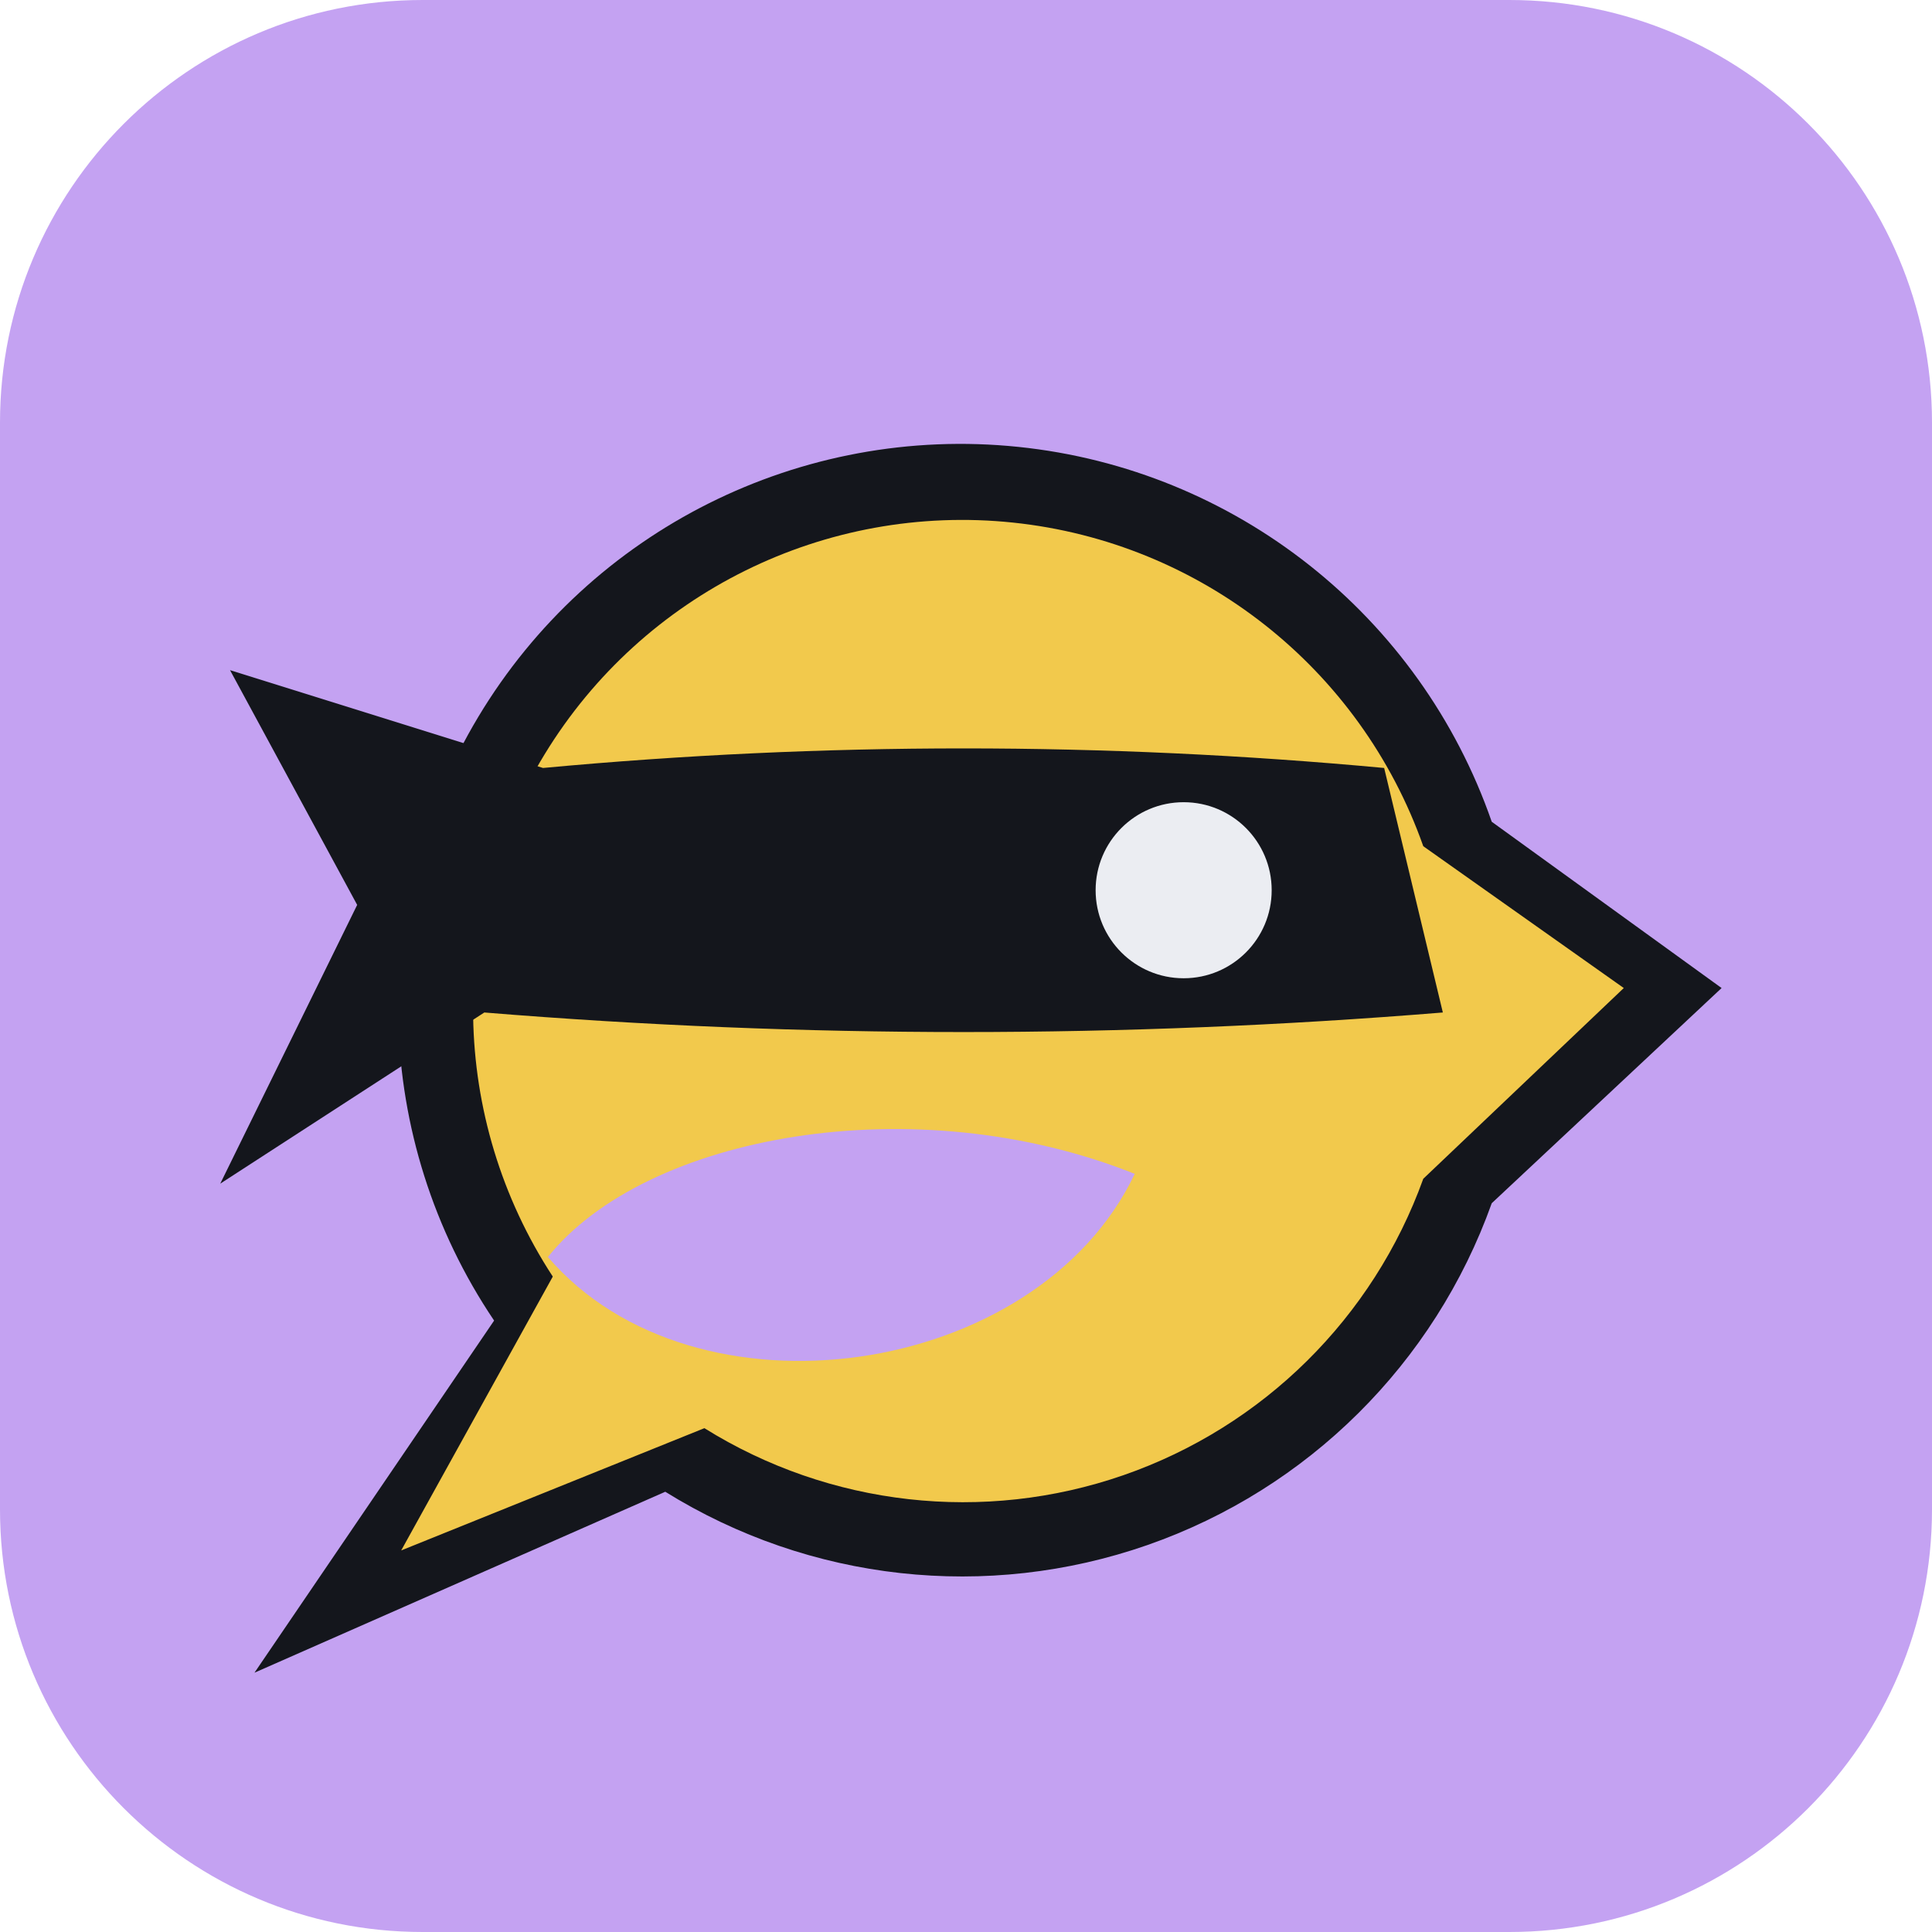
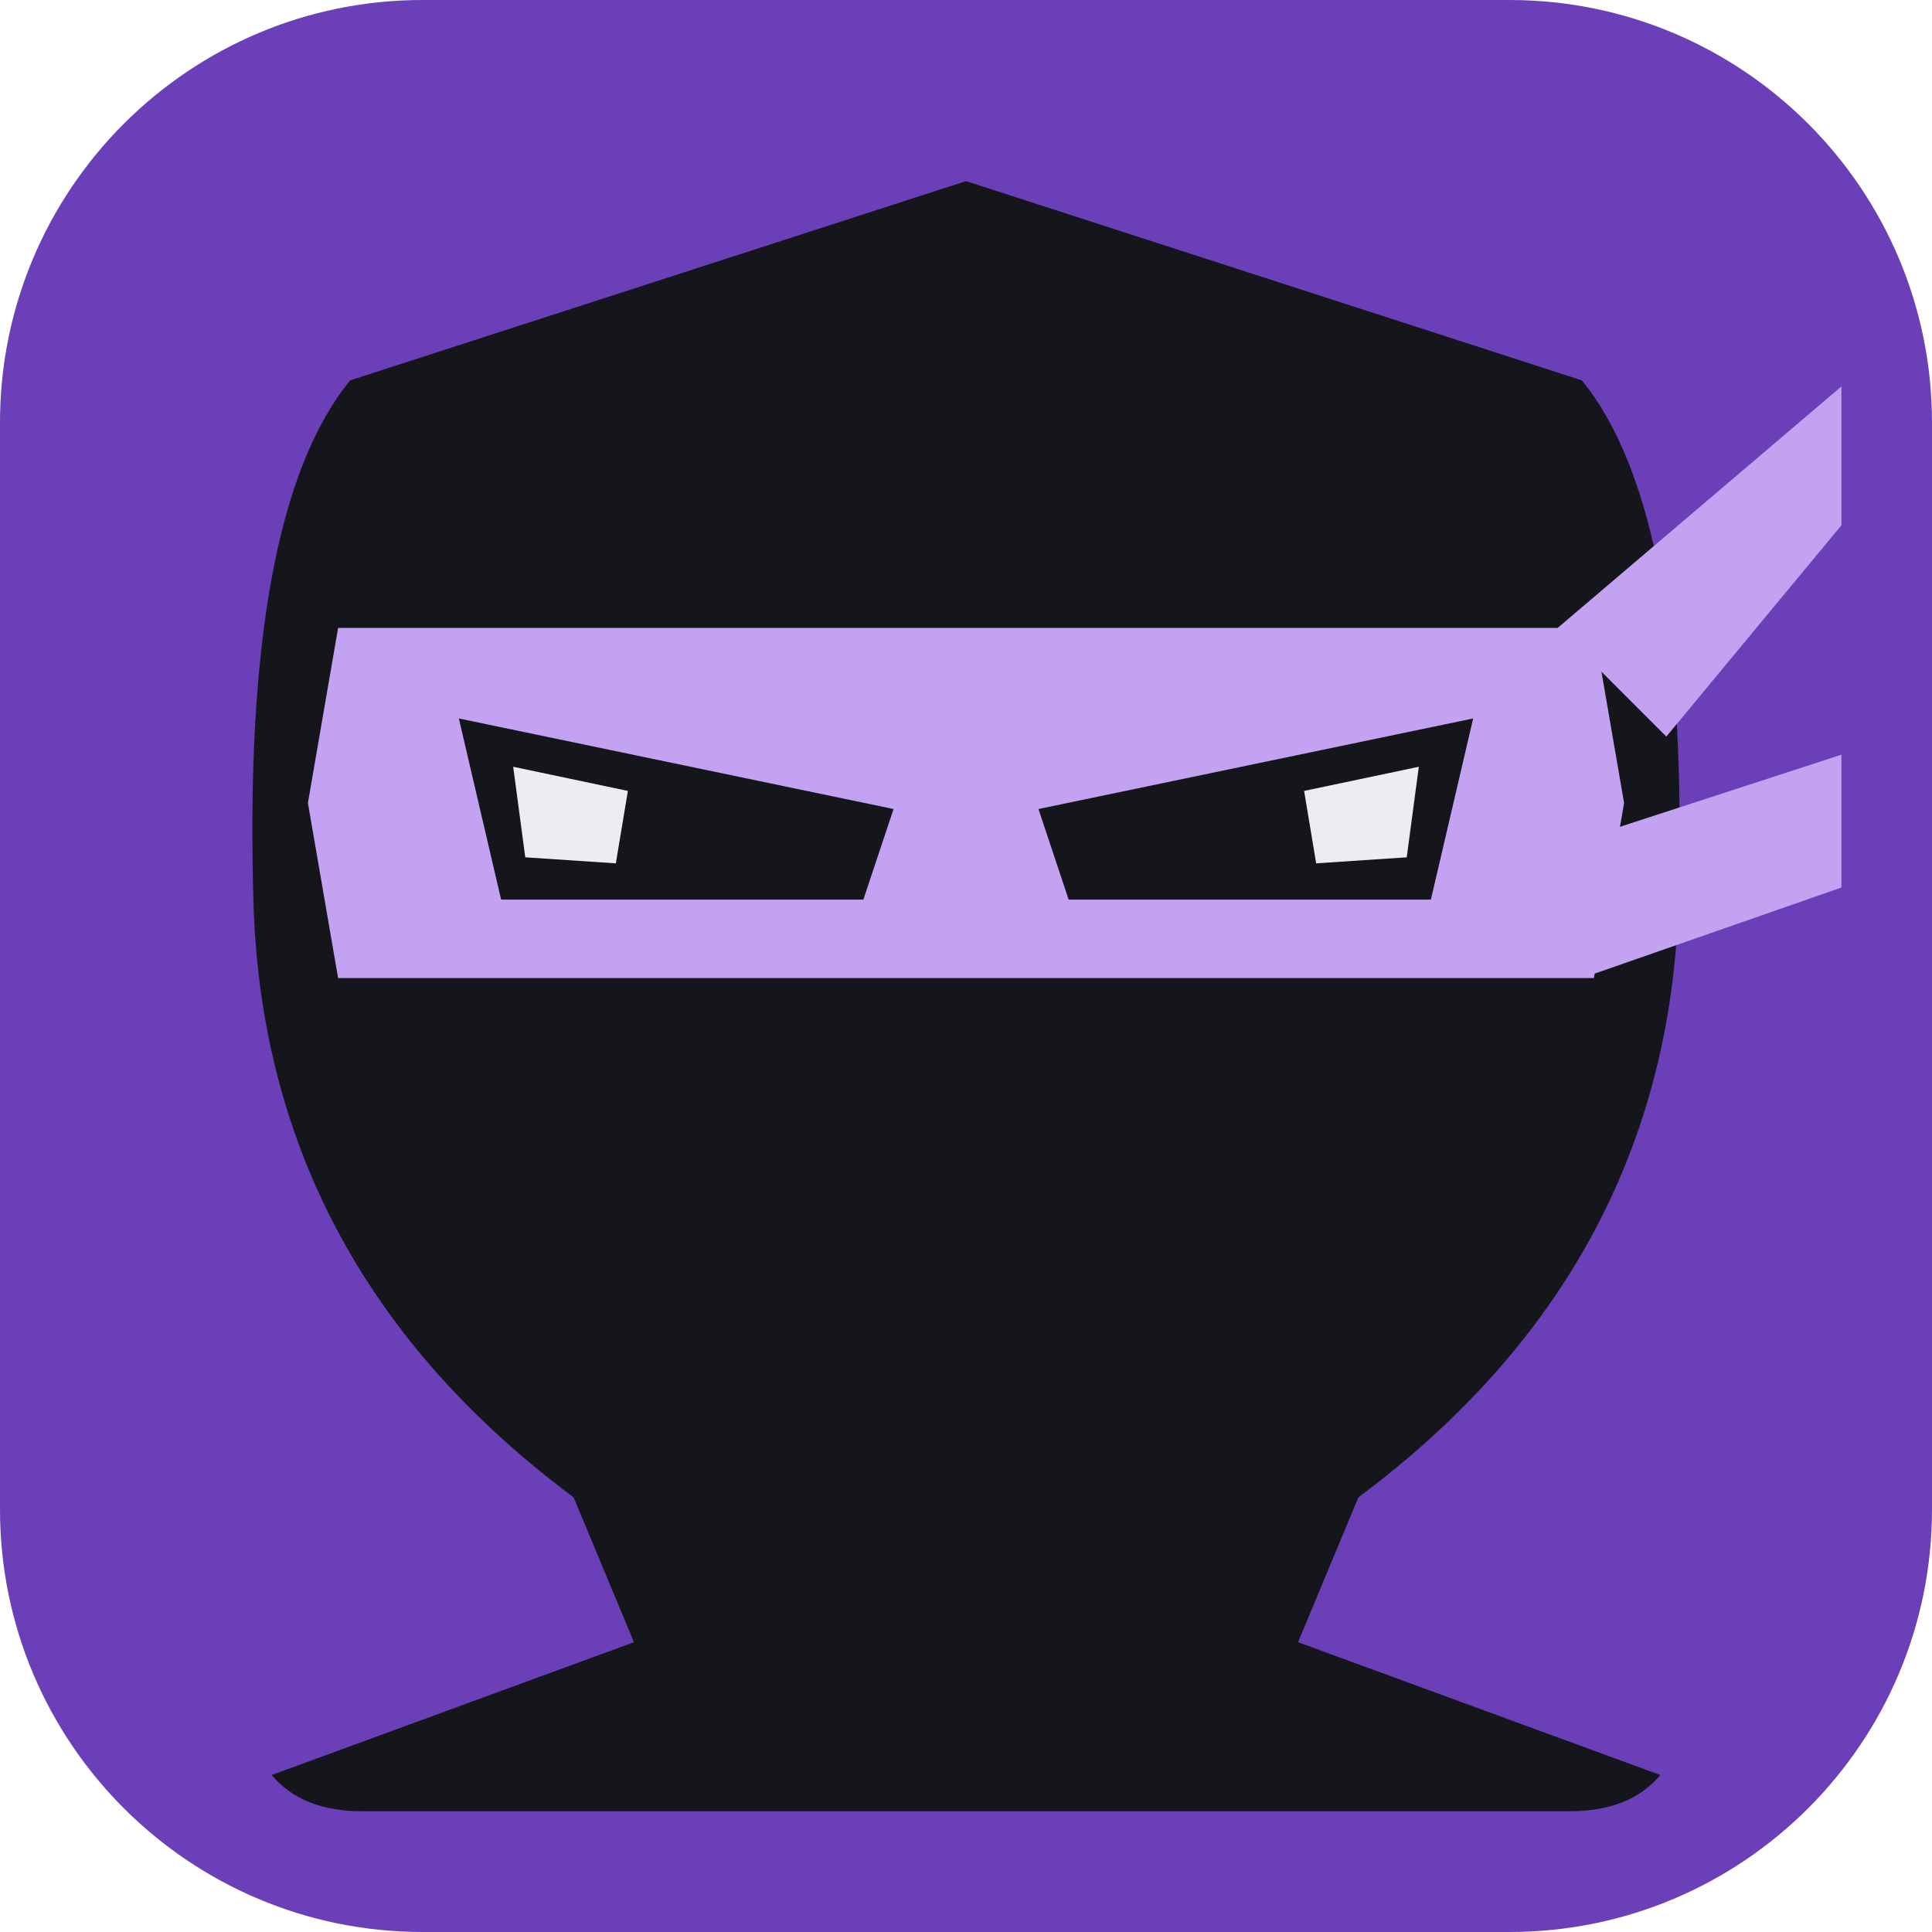
<svg xmlns="http://www.w3.org/2000/svg" viewBox="0 0 32 32">
-   <rect width="32" height="32" rx="7" fill="#C4A2F2" />
-   <g transform="translate(3 3) scale(0.81)">
-     <path fill="#14161C" d="M26.8 13.1 L31.5 16.5 L26.8 20.9 A11.5 11.5 0 0 1 9.9 26.8 L1.5 30.5 L6.4 23.3 A11.5 11.5 0 1 1 26.8 13.1 Z" />
-     <path fill="#F2C94C" d="M25.4 13.6 L29.5 16.5 L25.4 20.4 A10 10 0 0 1 10.7 25.5 L4.5 28 L7.6 22.4 A10 10 0 1 1 25.4 13.6 Z" />
-     <path fill="#C4A2F2" d="M19.5 20.3 C17.5 24.5 10.5 25.5 7.5 22 C9.5 19.5 15 18.5 19.5 20.3 Z" />
-     <path fill="#14161C" d="M7.4 12 Q16 11.2 24.6 12 L25.8 17 Q16 17.8 6.2 17 L0.8 20.5 L3.6 14.8 L1 10 Z" />
-     <circle fill="#EBEDF2" cx="20.5" cy="14.5" r="1.8" />
-   </g>
+   <rect width="32" height="32" rx="7" fill="#6B3FB8" />
+   <path fill="#14161C" d="M16 3 L26.2 6.3 Q28 8.5 27.8 15 Q27.6 21 22.5 24.8 L21.5 27.2 L27.5 29.4 Q27 30 26 30 H6 Q5 30 4.5 29.4 L10.5 27.2 L9.5 24.8 Q4.4 21 4.2 15 Q4 8.5 5.8 6.3 Z" />
+   <path fill="#C4A2F2" d="M5.6 10.4 H26.4 L26.9 13.3 L26.4 16.2 H5.6 L5.1 13.3 Z M25.8 10.4 L30.5 6.4 L30.5 8.7 L27.6 12.2 Z M26.2 13.9 L30.5 12.5 L30.5 14.7 L26.2 16.2 Z" />
+   <path fill="#14161C" d="M7.6 11.9 L14.8 13.4 L14.3 14.9 L8.3 14.9 Z" />
+   <path fill="#14161C" d="M24.4 11.9 L17.2 13.4 L17.7 14.9 L23.7 14.9 Z" />
+   <path fill="#EBEDF2" d="M8.5 12.7 L10.4 13.1 L10.2 14.3 L8.7 14.2 Z M23.5 12.7 L21.6 13.1 L21.8 14.3 L23.3 14.2 Z" />
</svg>
